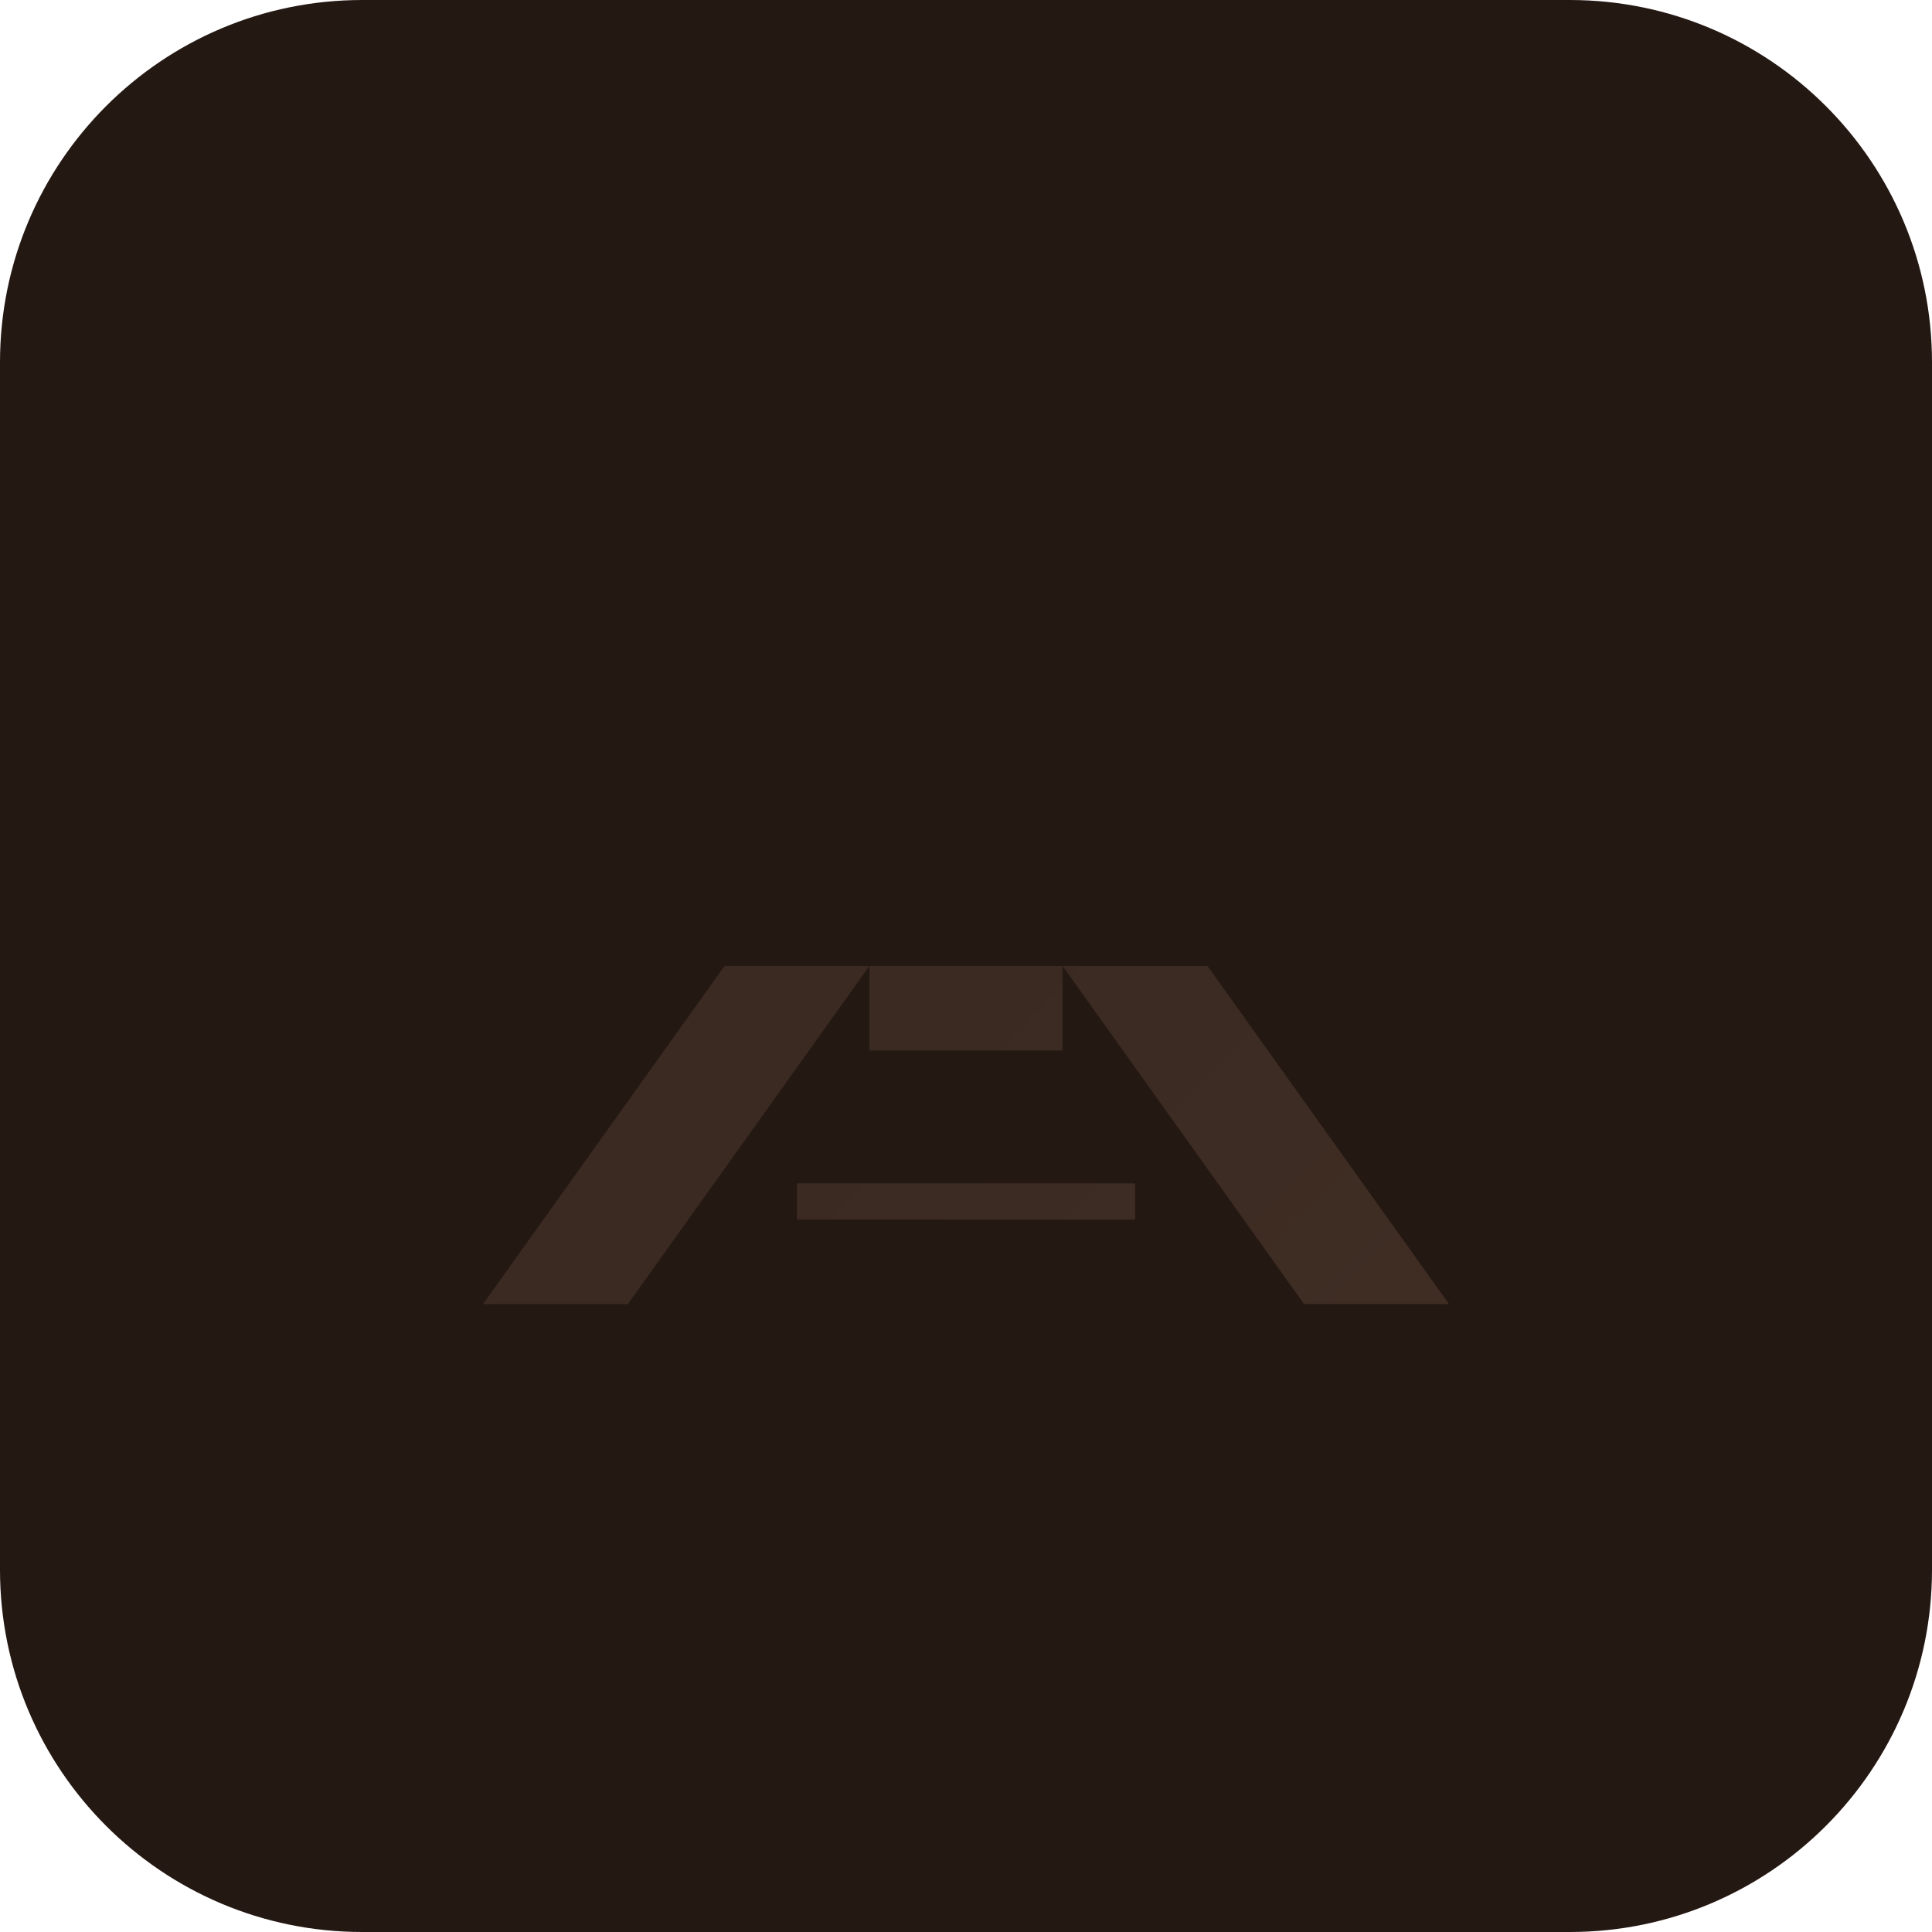
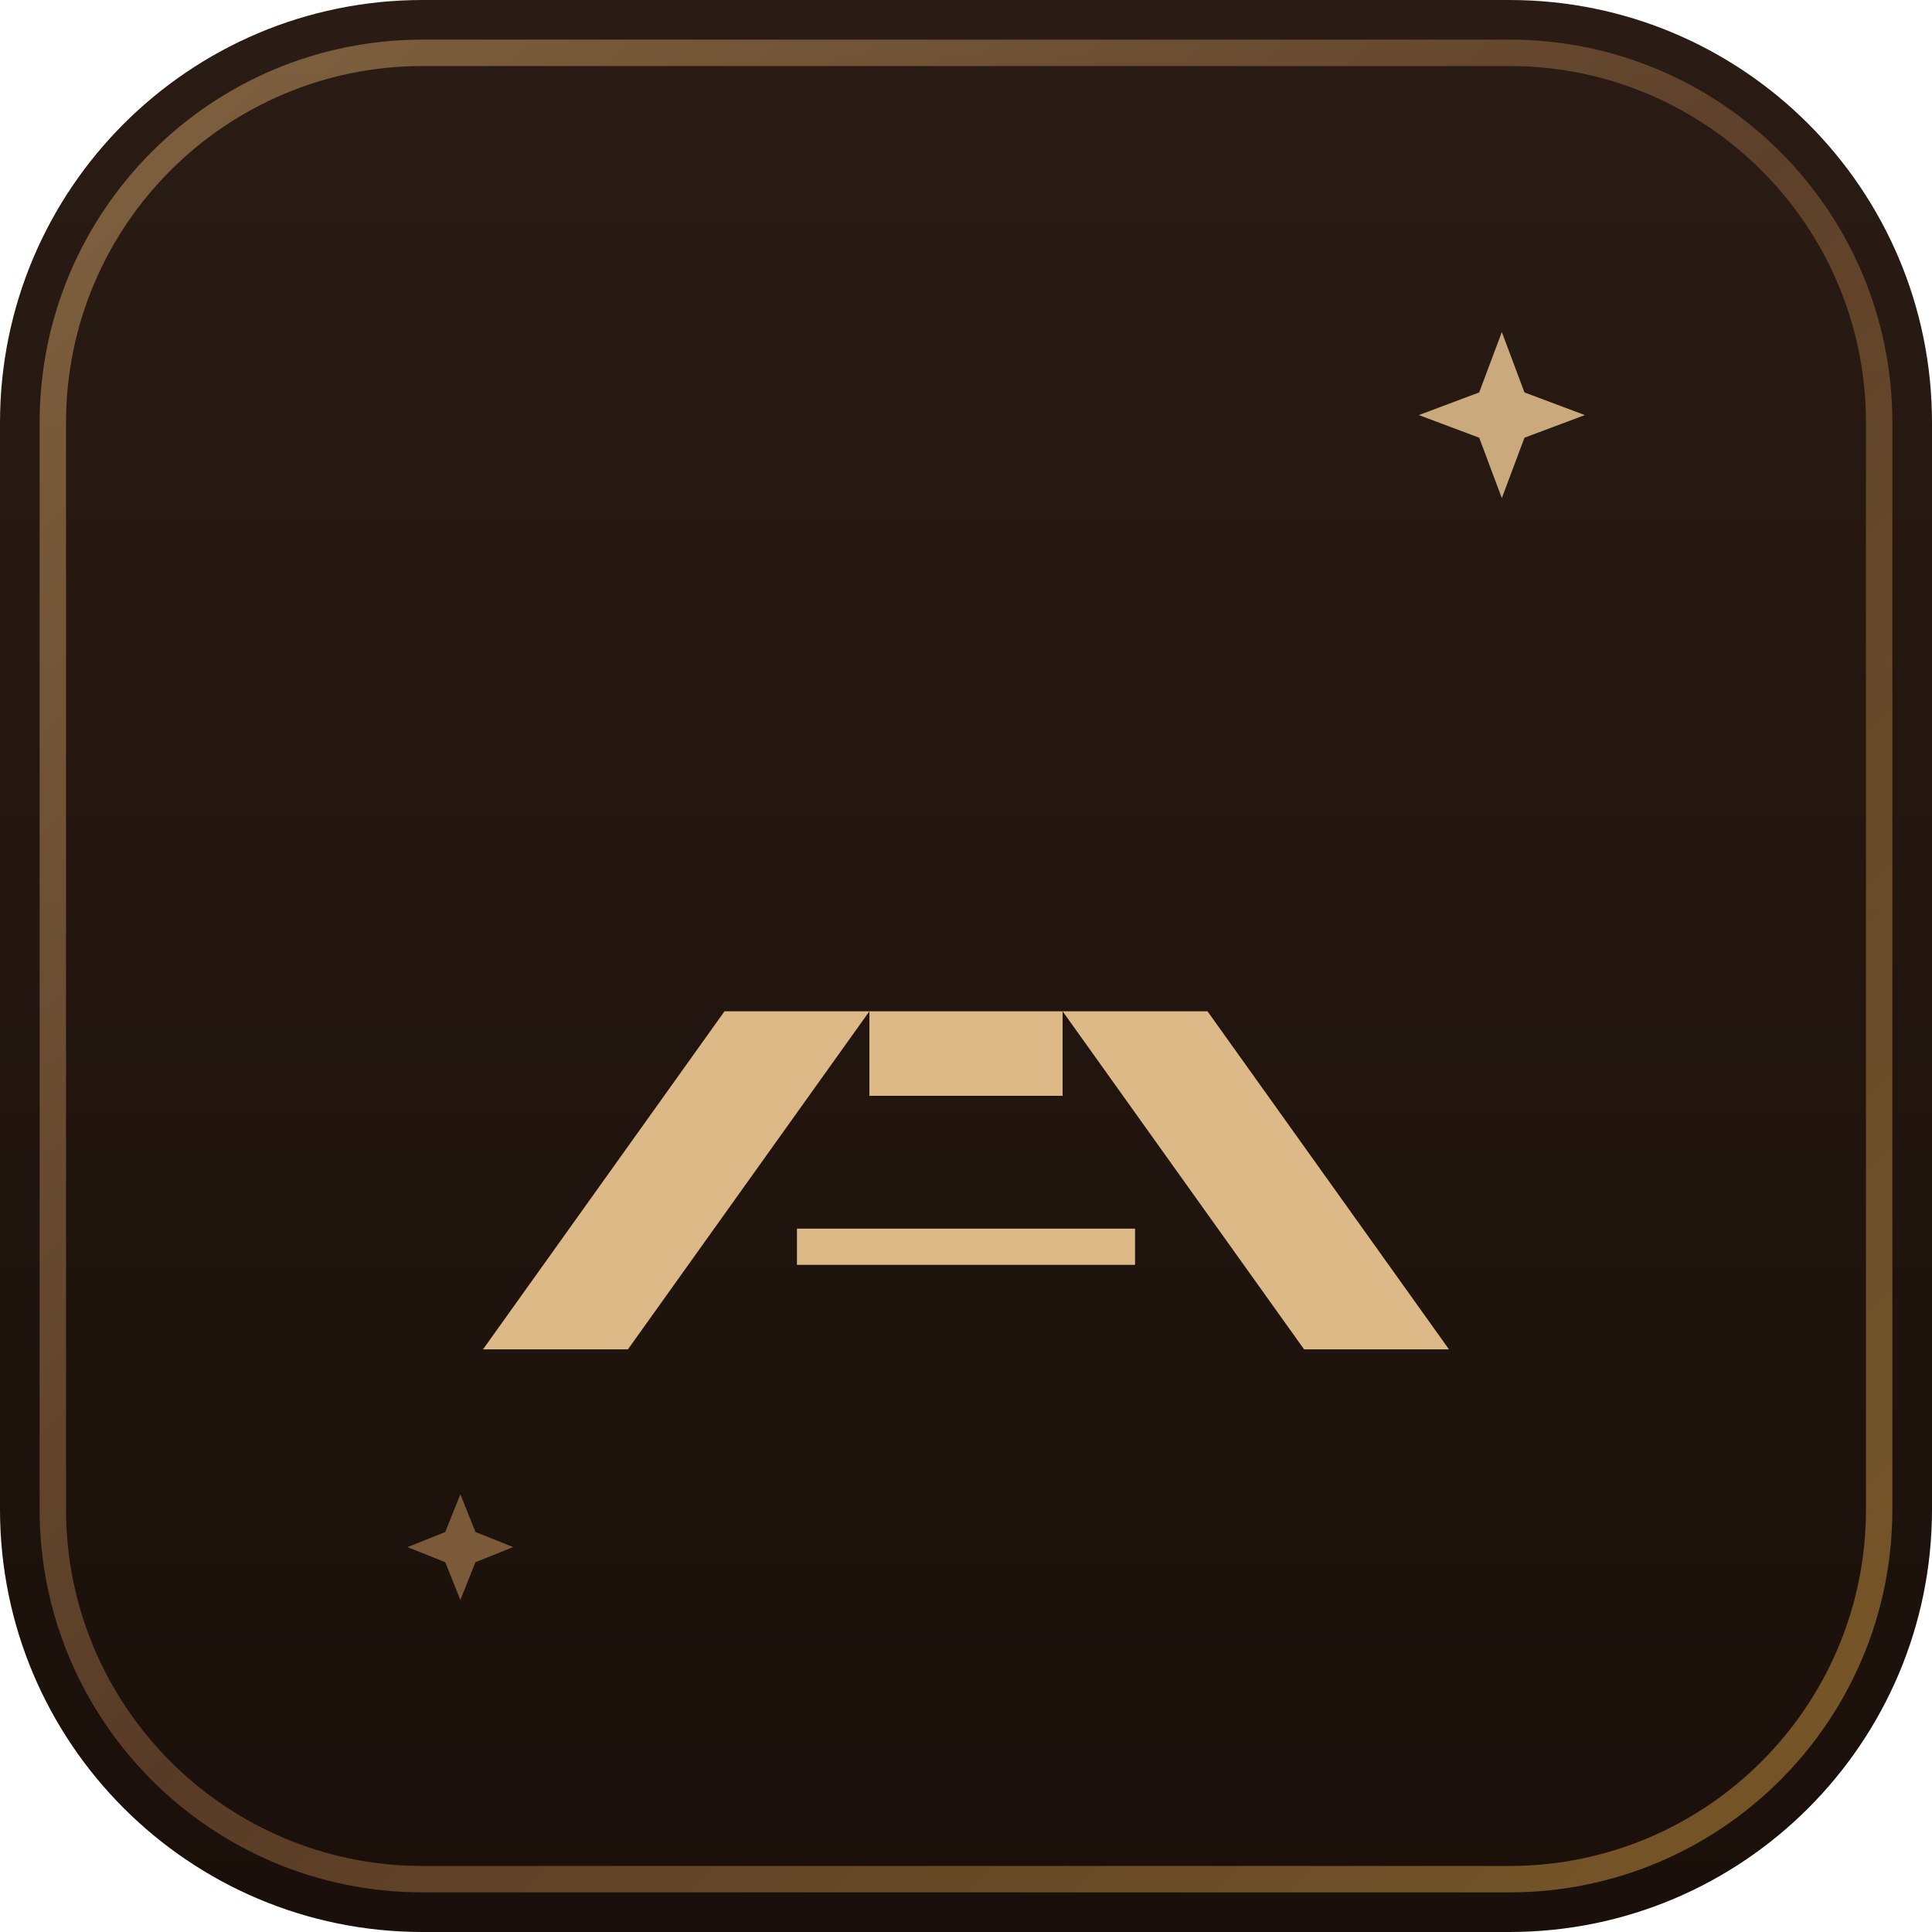
<svg xmlns="http://www.w3.org/2000/svg" viewBox="0 0 512 512">
-   <rect width="512" height="512" rx="96" fill="#241812" />
  <defs>
-     <linearGradient id="g" x1="0" y1="0" x2="512" y2="512" gradientUnits="userSpaceOnUse">
-       <stop offset="0%" stop-color="#3A2A22" />
+     <linearGradient id="bg" x1="0" y1="0" x2="0" y2="512" gradientUnits="userSpaceOnUse">
+       <stop offset="0%" stop-color="#2A1C14" />
+       <stop offset="100%" stop-color="#1A0F0A" />
+     </linearGradient>
+     <linearGradient id="ring" x1="0" y1="0" x2="512" y2="512" gradientUnits="userSpaceOnUse">
+       <stop offset="0%" stop-color="#CCA066" />
      <stop offset="50%" stop-color="#8A5F3D" />
      <stop offset="100%" stop-color="#C8963E" />
    </linearGradient>
+     <linearGradient id="mark" x1="96" y1="128" x2="416" y2="384" gradientUnits="userSpaceOnUse">
+       <stop offset="0%" stop-color="#DCB987" />
+       <stop offset="55%" stop-color="#B98B56" />
+       <stop offset="100%" stop-color="#C8963E" />
+     </linearGradient>
  </defs>
-   <g transform="translate(256, 256) scale(6.4)" fill="url(#g)">
+   <rect width="512" height="512" rx="112" fill="url(#bg)" />
+   <rect x="14" y="14" width="484" height="484" rx="98" fill="none" stroke="url(#ring)" stroke-width="7" opacity="0.55" />
+   <g transform="translate(256, 268) scale(6.4)" fill="url(#mark)">
    <polygon points="-10,0 -4,0 -14,14 -20,14" />
    <polygon points="4,0 10,0 20,14 14,14" />
    <polygon points="-7,9 7,9 7,10.5 -7,10.5" />
    <polygon points="-4,0 4,0 4,3.5 -4,3.5" />
  </g>
+   <polygon points="398,88 404,104 420,110 404,116 398,132 392,116 376,110 392,104" fill="#DCB987" opacity="0.9" />
+   <polygon points="122,396 126,406 136,410 126,414 122,424 118,414 108,410 118,406" fill="#B98B56" opacity="0.6" />
</svg>
